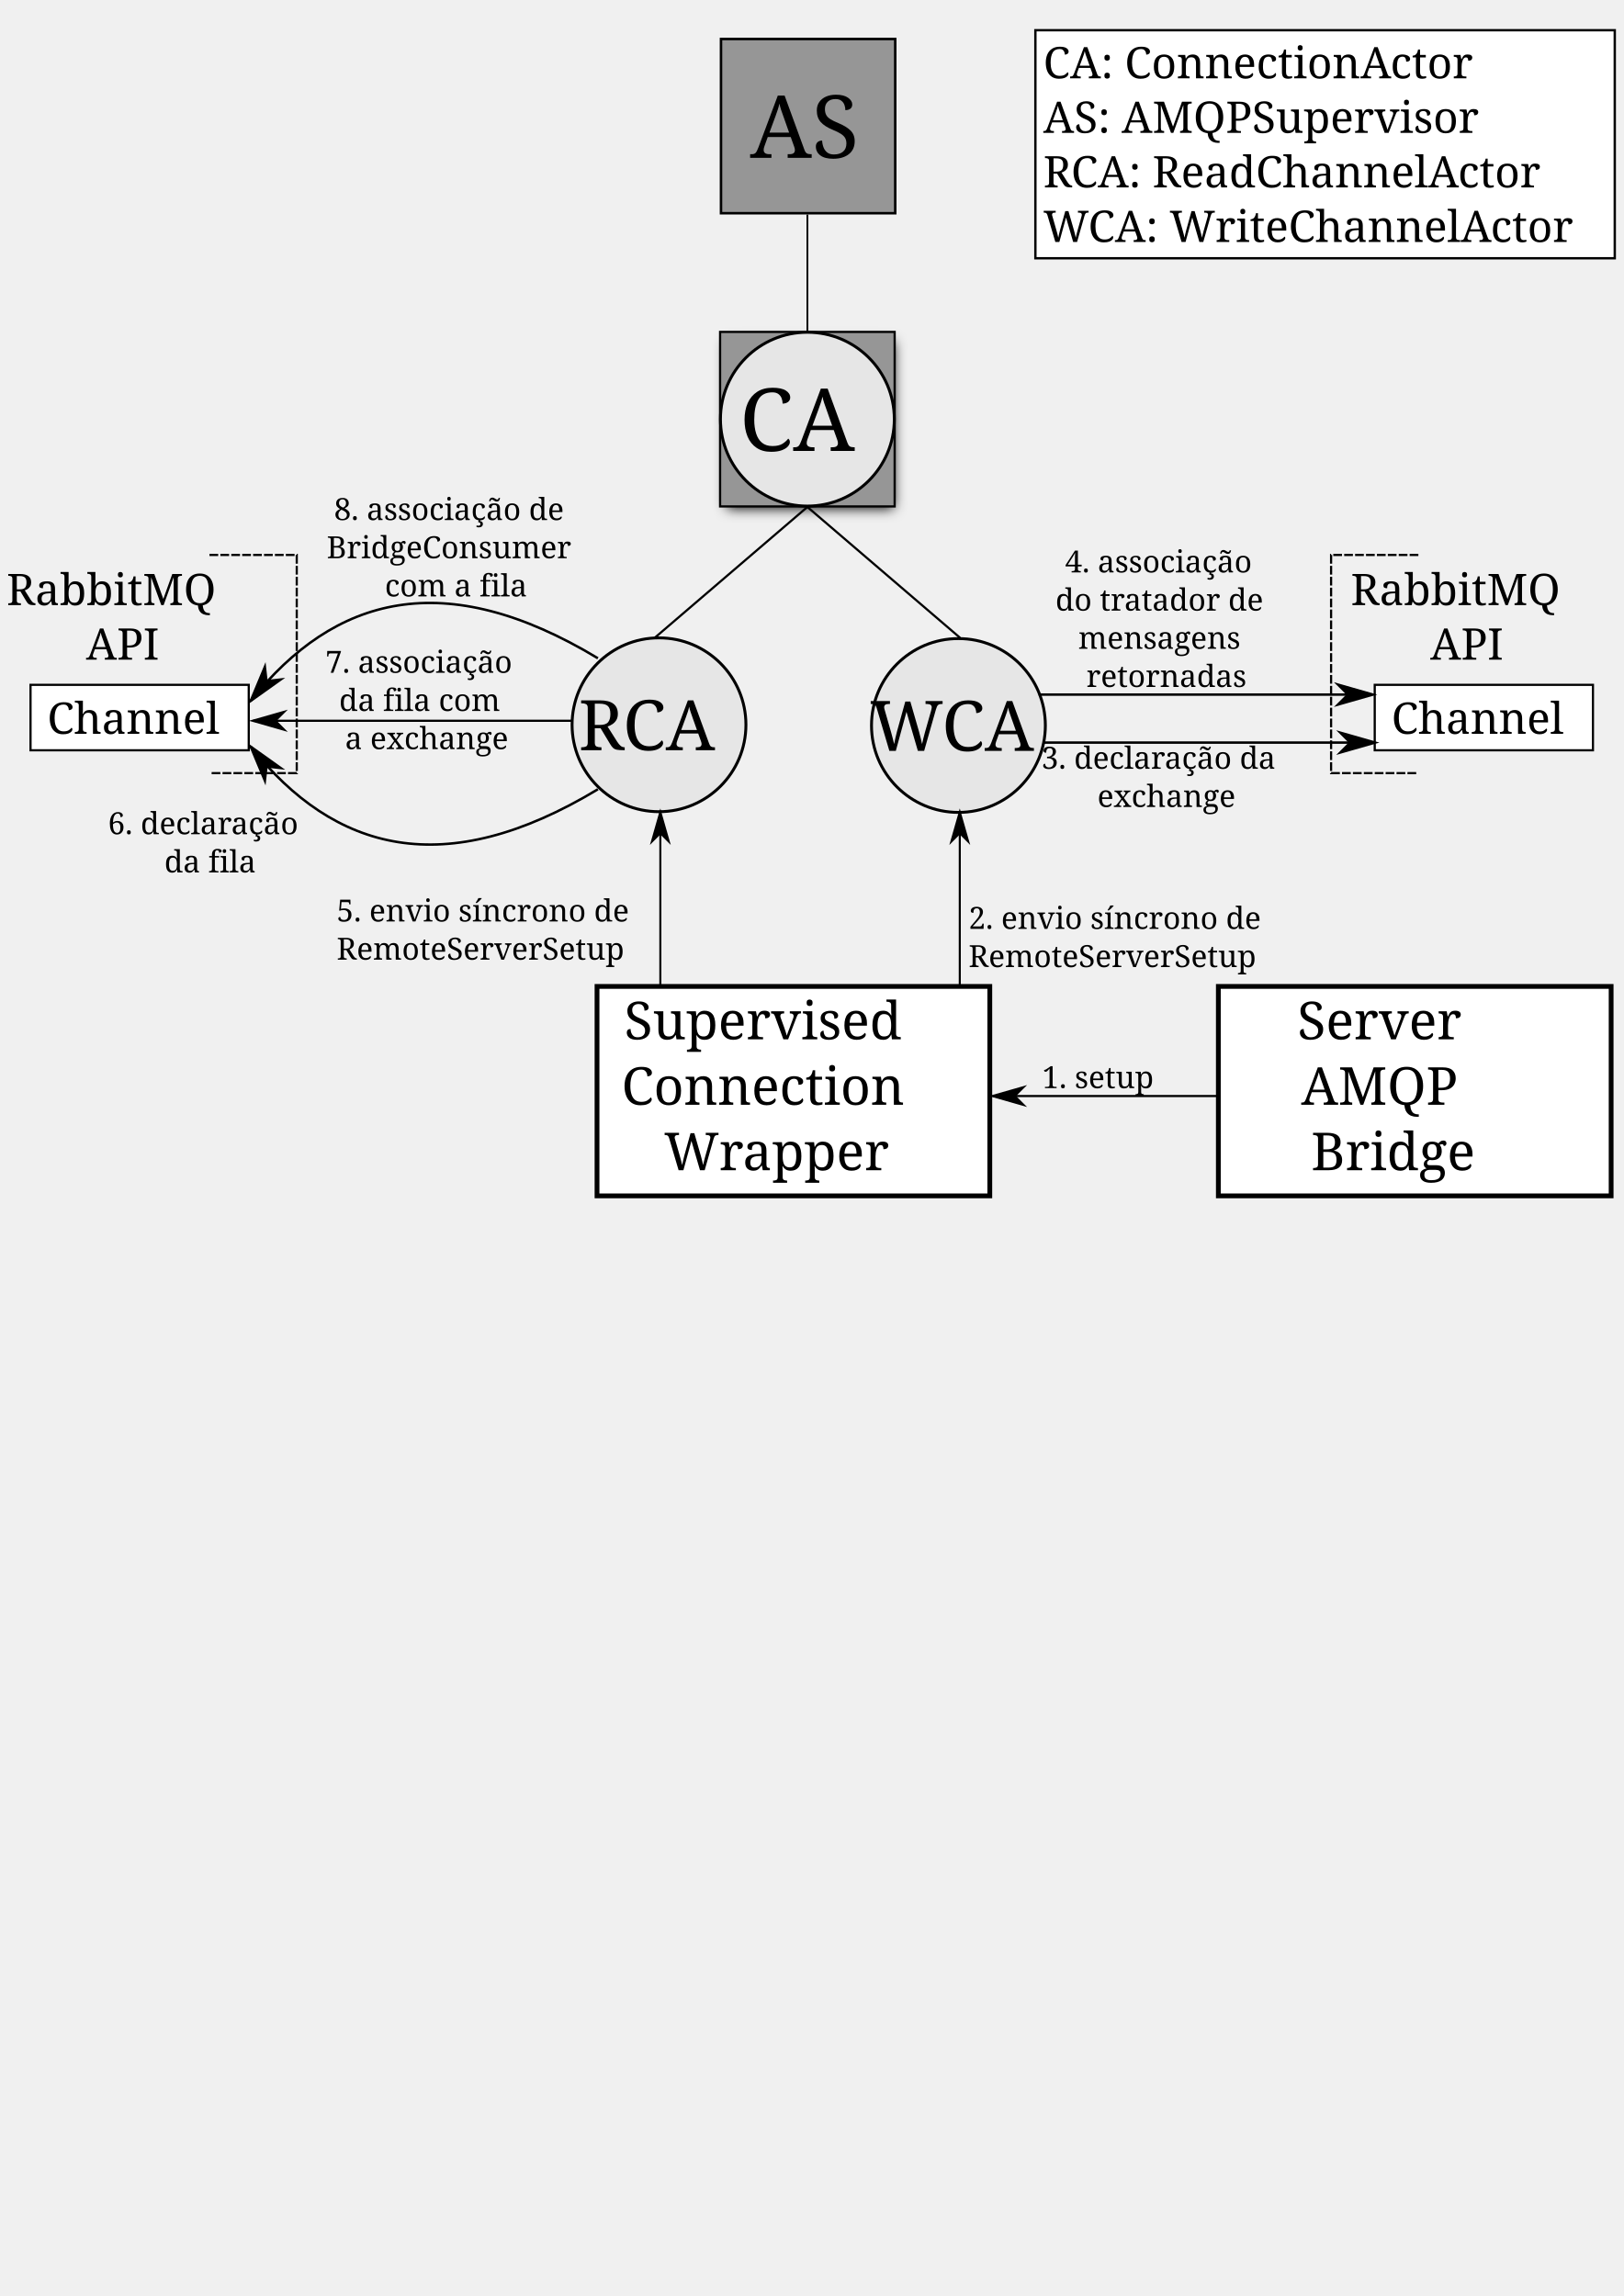
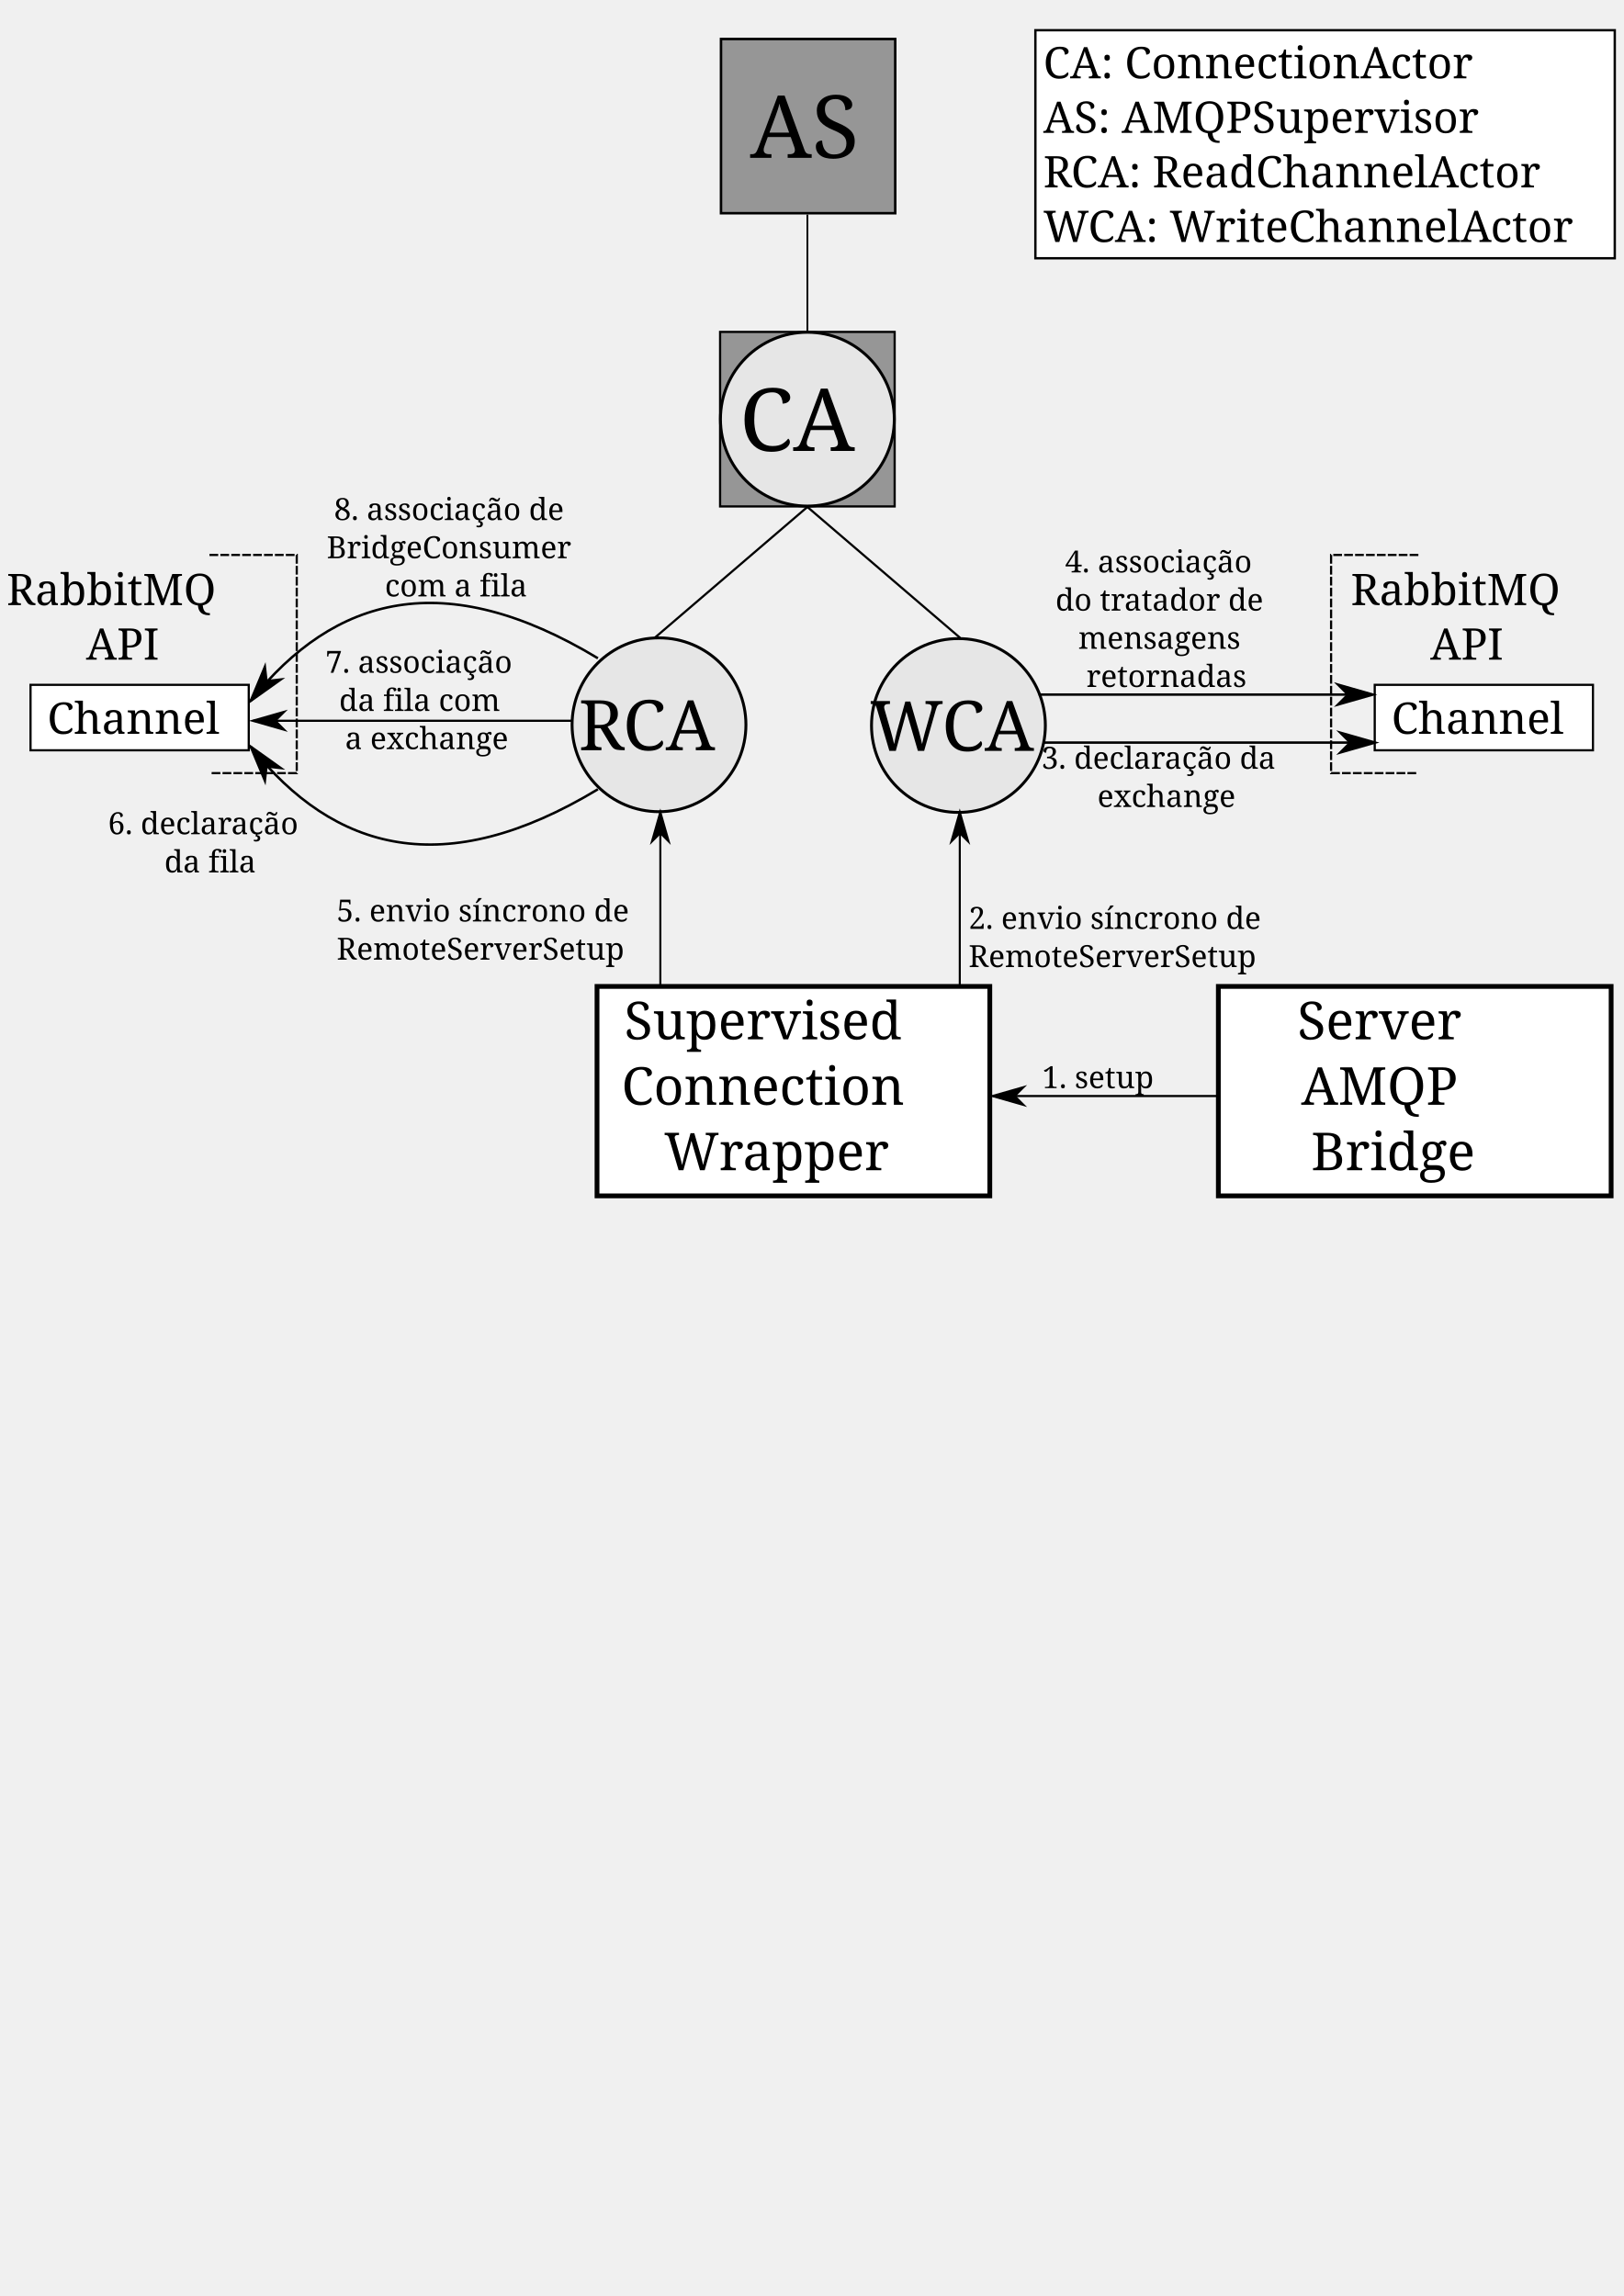
<svg xmlns="http://www.w3.org/2000/svg" version="1.1" width="744.094" height="1052.362" id="svg2">
  <defs id="defs4">
    <marker refX="0" refY="0" orient="auto" id="Arrow1Lstart" style="overflow:visible">
      <path d="M 0,0 5,-5 -12.5,0 5,5 0,0 z" transform="matrix(0.8,0,0,0.8,10,0)" id="path4237" style="fill-rule:evenodd;stroke:#000000;stroke-width:1pt;marker-start:none" />
    </marker>
    <marker refX="0" refY="0" orient="auto" id="Arrow1Lend" style="overflow:visible">
      <path d="M 0,0 5,-5 -12.5,0 5,5 0,0 z" transform="matrix(-0.8,0,0,-0.8,-10,0)" id="path4240" style="fill-rule:evenodd;stroke:#000000;stroke-width:1pt;marker-start:none" />
    </marker>
    <filter color-interpolation-filters="sRGB" id="filter3835">
      <feGaussianBlur stdDeviation="3" id="feGaussianBlur3837" />
    </filter>
    <filter color-interpolation-filters="sRGB" id="filter3849">
      <feGaussianBlur stdDeviation="3" id="feGaussianBlur3851" />
    </filter>
    <filter color-interpolation-filters="sRGB" id="filter3857">
      <feGaussianBlur stdDeviation="3" id="feGaussianBlur3859" />
    </filter>
    <filter color-interpolation-filters="sRGB" id="filter5645">
      <feGaussianBlur stdDeviation="3" id="feGaussianBlur5647" />
    </filter>
    <filter color-interpolation-filters="sRGB" id="filter5725">
      <feGaussianBlur stdDeviation="3" id="feGaussianBlur5727" />
    </filter>
    <filter color-interpolation-filters="sRGB" id="filter4159">
      <feGaussianBlur stdDeviation="3" id="feGaussianBlur4161" />
    </filter>
    <filter color-interpolation-filters="sRGB" id="filter5185">
      <feGaussianBlur stdDeviation="3" id="feGaussianBlur5187" />
    </filter>
  </defs>
-   <rect style="fill:#000000;fill-opacity:1;stroke:#000000;stroke-width:1.006;stroke-miterlimit:4;stroke-opacity:1;stroke-dasharray:none;stroke-dashoffset:0;filter:url(#filter4159)" id="rect4157" transform="matrix(0.9433963,0,0,0.9433963,22.24394,13.55319)" y="152.128" x="330" height="79.994" width="79.994" />
  <rect style="fill:#969696;fill-opacity:1;stroke:#000000;stroke-width:1.006;stroke-miterlimit:4;stroke-opacity:1;stroke-dasharray:none;stroke-dashoffset:0" id="rect4140" y="152.128" x="330" height="79.994" width="79.994" />
  <rect style="fill:#969696;fill-opacity:1;stroke:#000000;stroke-width:1.152;stroke-miterlimit:4;stroke-opacity:1;stroke-dasharray:none;stroke-dashoffset:0" id="rect2987" y="17.878" x="330.41" height="79.848" width="79.848" />
  <text style="font-size:40px;font-style:normal;font-weight:normal;line-height:125%;letter-spacing:0px;word-spacing:0px;fill:#000000;fill-opacity:1;stroke:none;font-family:Sans" xml:space="preserve" id="text3789" y="72.362" x="343.762">
    <tspan style="font-size:40px;font-style:normal;font-variant:normal;font-weight:normal;font-stretch:normal;font-family:Serif;-inkscape-font-specification:Serif" id="tspan3791" y="72.362" x="343.762">AS<tspan style="font-size:20px" id="tspan3797" />
    </tspan>
  </text>
  <rect style="fill:#ffffff;fill-opacity:1;stroke:#000000;stroke-width:2.191;stroke-miterlimit:4;stroke-opacity:1;stroke-dasharray:none;stroke-dashoffset:0" id="rect3193" y="452.122" x="273.594" height="96" width="180" />
  <text style="font-size:24px;font-style:normal;font-weight:normal;text-align:center;line-height:125%;letter-spacing:0px;word-spacing:0px;text-anchor:middle;fill:#000000;fill-opacity:1;stroke:none;font-family:Sans" xml:space="preserve" id="text3195" y="476.362" x="365.26">
    <tspan style="font-size:24px;font-style:normal;font-variant:normal;font-weight:normal;font-stretch:normal;text-align:center;text-anchor:middle;font-family:Serif;-inkscape-font-specification:Serif" id="tspan3197" y="476.362" x="365.26">Supervised</tspan>
    <tspan style="font-size:24px;font-style:normal;font-variant:normal;font-weight:normal;font-stretch:normal;text-align:center;text-anchor:middle;font-family:Serif;-inkscape-font-specification:Serif" id="tspan3201" y="506.362" x="365.26">Connection</tspan>
    <tspan style="font-size:24px;font-style:normal;font-variant:normal;font-weight:normal;font-stretch:normal;text-align:center;text-anchor:middle;font-family:Serif;-inkscape-font-specification:Serif" id="tspan3199" y="536.362" x="365.26">Wrapper</tspan>
  </text>
  <path style="fill:none;stroke:#000000;stroke-width:0.822;stroke-linecap:butt;stroke-linejoin:miter;stroke-miterlimit:4;stroke-opacity:1;stroke-dasharray:none;marker-start:none;marker-end:none" id="path3233" d="m 370,98.35 0,54.012" />
  <rect style="fill:#ffffff;fill-opacity:1;stroke:#000000;stroke-width:1.075;stroke-miterlimit:4;stroke-opacity:1;stroke-dasharray:none;stroke-dashoffset:0" id="rect5649" y="13.852" x="474.488" height="104.52" width="265.512" />
  <text style="font-size:40px;font-style:normal;font-weight:normal;line-height:125%;letter-spacing:0px;word-spacing:0px;fill:#000000;fill-opacity:1;stroke:none;font-family:Sans" xml:space="preserve" id="text5651" y="35.892" x="478.108">
    <tspan style="font-size:20px;font-style:normal;font-variant:normal;font-weight:normal;font-stretch:normal;font-family:Serif;-inkscape-font-specification:Serif" id="tspan5653" y="35.892" x="478.108">CA: ConnectionActor</tspan>
    <tspan style="font-size:20px;font-style:normal;font-variant:normal;font-weight:normal;font-stretch:normal;font-family:Serif;-inkscape-font-specification:Serif" id="tspan5655" y="60.892" x="478.108">AS: AMQPSupervisor</tspan>
    <tspan style="font-size:20px;font-style:normal;font-variant:normal;font-weight:normal;font-stretch:normal;font-family:Serif;-inkscape-font-specification:Serif" id="tspan8141" y="85.892" x="478.108">RCA: ReadChannelActor</tspan>
    <tspan style="font-size:20px;font-style:normal;font-variant:normal;font-weight:normal;font-stretch:normal;font-family:Serif;-inkscape-font-specification:Serif" id="tspan4195" y="110.892" x="478.108">WCA: WriteChannelActor</tspan>
  </text>
  <path style="fill:#e6e6e6;fill-opacity:1;stroke:#000000;stroke-width:1.328;stroke-miterlimit:4;stroke-opacity:1;stroke-dasharray:none;stroke-dashoffset:0" id="path3761" d="m 409.836,192.122 a 39.836,39.836 0 0 1 -79.672,0 39.836,39.836 0 1 1 79.672,0 z" />
  <text style="font-size:40px;font-style:normal;font-weight:normal;line-height:125%;letter-spacing:0px;word-spacing:0px;fill:#000000;fill-opacity:1;stroke:none;font-family:Sans" xml:space="preserve" id="text3813" y="206.683" x="338.926">
    <tspan style="font-size:40px;font-style:normal;font-variant:normal;font-weight:normal;font-stretch:normal;font-family:Serif;-inkscape-font-specification:Serif" id="tspan3815" y="206.683" x="338.926">CA<tspan style="font-size:20px" id="tspan3817" />
    </tspan>
  </text>
  <path d="m 341.836,332.198 a 39.836,39.836 0 0 1 -79.672,0 39.836,39.836 0 1 1 79.672,0 z" id="path6540" style="fill:#e6e6e6;fill-opacity:1;stroke:#000000;stroke-width:1.328;stroke-miterlimit:4;stroke-opacity:1;stroke-dasharray:none;stroke-dashoffset:0" />
  <text x="265.094" y="343.847" id="text6542" xml:space="preserve" style="font-size:32px;font-style:normal;font-weight:normal;line-height:125%;letter-spacing:0px;word-spacing:0px;fill:#000000;fill-opacity:1;stroke:none;font-family:Sans">
    <tspan x="265.094" y="343.847" id="tspan6544" style="font-size:32px;font-style:normal;font-variant:normal;font-weight:normal;font-stretch:normal;font-family:Serif;-inkscape-font-specification:Serif">RCA<tspan id="tspan6546" style="font-size:32px" />
    </tspan>
  </text>
  <path d="m 479.056,332.526 a 39.836,39.836 0 0 1 -79.672,0 39.836,39.836 0 1 1 79.672,0 z" id="path4167" style="fill:#e6e6e6;fill-opacity:1;stroke:#000000;stroke-width:1.328;stroke-miterlimit:4;stroke-opacity:1;stroke-dasharray:none;stroke-dashoffset:0" />
  <text x="398.744" y="344.175" id="text4169" xml:space="preserve" style="font-size:32px;font-style:normal;font-weight:normal;line-height:125%;letter-spacing:0px;word-spacing:0px;fill:#000000;fill-opacity:1;stroke:none;font-family:Sans">
    <tspan x="398.744" y="344.175" id="tspan4171" style="font-size:32px;font-style:normal;font-variant:normal;font-weight:normal;font-stretch:normal;font-family:Serif;-inkscape-font-specification:Serif">WCA</tspan>
  </text>
  <path style="fill:none;stroke:#000000;stroke-width:1px;stroke-linecap:butt;stroke-linejoin:miter;stroke-opacity:1" id="path4185" d="m 370,232.362 c -70,60 -70,60 -70,60" />
  <path style="fill:none;stroke:#000000;stroke-width:1px;stroke-linecap:butt;stroke-linejoin:miter;stroke-opacity:1" id="path4187" d="m 370,232.362 c 70,60 70,60 70,60" />
  <path style="fill:none;stroke:#000000;stroke-width:0.943;stroke-linecap:butt;stroke-linejoin:miter;stroke-miterlimit:4;stroke-opacity:1;stroke-dasharray:none;marker-end:url(#Arrow1Lend)" id="path4197" d="m 302.616,452.362 0,-80" />
  <path style="fill:none;stroke:#000000;stroke-width:0.943px;stroke-linecap:butt;stroke-linejoin:miter;stroke-opacity:1;marker-end:url(#Arrow1Lend)" id="path4199" d="m 439.836,452.362 0,-80" />
  <text style="font-size:14px;font-style:normal;font-variant:normal;font-weight:normal;font-stretch:normal;line-height:125%;letter-spacing:0px;word-spacing:0px;fill:#000000;fill-opacity:1;stroke:none;font-family:Serif;-inkscape-font-specification:Serif" xml:space="preserve" id="text4569" y="425.755" x="443.863">
    <tspan id="tspan4571" y="425.755" x="443.863">2. envio síncrono de</tspan>
    <tspan id="tspan4573" y="443.255" x="443.863">RemoteServerSetup</tspan>
  </text>
  <rect style="fill:#ffffff;fill-opacity:1;stroke:#000000;stroke-width:2.191;stroke-miterlimit:4;stroke-opacity:1;stroke-dasharray:none;stroke-dashoffset:0" id="rect4581" y="452.121" x="558.334" height="96" width="180" />
  <text style="font-size:24px;font-style:normal;font-weight:normal;text-align:center;line-height:125%;letter-spacing:0px;word-spacing:0px;text-anchor:middle;fill:#000000;fill-opacity:1;stroke:none;font-family:Sans" xml:space="preserve" id="text4583" y="476.362" x="647.771">
    <tspan style="font-size:24px;font-style:normal;font-variant:normal;font-weight:normal;font-stretch:normal;text-align:center;text-anchor:middle;font-family:Serif;-inkscape-font-specification:Serif" id="tspan4585" y="476.362" x="647.771">Server</tspan>
    <tspan style="font-size:24px;font-style:normal;font-variant:normal;font-weight:normal;font-stretch:normal;text-align:center;text-anchor:middle;font-family:Serif;-inkscape-font-specification:Serif" id="tspan4587" y="506.362" x="647.771">AMQP</tspan>
    <tspan style="font-size:24px;font-style:normal;font-variant:normal;font-weight:normal;font-stretch:normal;text-align:center;text-anchor:middle;font-family:Serif;-inkscape-font-specification:Serif" id="tspan4589" y="536.362" x="647.771">Bridge</tspan>
  </text>
  <path style="fill:none;stroke:#000000;stroke-width:0.991px;stroke-linecap:butt;stroke-linejoin:miter;stroke-opacity:1;marker-start:url(#Arrow1Lstart);marker-end:none" id="path4619" d="m 454.991,502.362 103.017,0 0,0 0,0" />
  <text style="font-size:40px;font-style:normal;font-weight:normal;line-height:125%;letter-spacing:0px;word-spacing:0px;fill:#000000;fill-opacity:1;stroke:none;font-family:Sans" xml:space="preserve" id="text5173" y="498.738" x="477.536">
    <tspan style="font-size:14px;font-style:normal;font-variant:normal;font-weight:normal;font-stretch:normal;font-family:Serif;-inkscape-font-specification:Serif" id="tspan5175" y="498.738" x="477.536">1. setup</tspan>
  </text>
  <rect width="100" height="30" x="630" y="313.89" id="rect5177" style="fill:#ffffff;fill-opacity:1;stroke:#000000;stroke-width:1;stroke-miterlimit:4;stroke-opacity:1;stroke-dasharray:none;stroke-dashoffset:0" />
  <text x="637.671" y="336.346" id="text5179" xml:space="preserve" style="font-size:20px;font-style:normal;font-variant:normal;font-weight:normal;font-stretch:normal;line-height:125%;letter-spacing:0px;word-spacing:0px;fill:#000000;fill-opacity:1;stroke:none;font-family:Serif;-inkscape-font-specification:Serif">
    <tspan x="637.671" y="336.346" id="tspan5181">Channel</tspan>
  </text>
  <path d="m 650,254.362 -40,0 0,100 40,0" id="path5195" style="fill:none;stroke:#000000;stroke-width:1;stroke-linecap:butt;stroke-linejoin:miter;stroke-miterlimit:4;stroke-opacity:1;stroke-dasharray:4, 1;stroke-dashoffset:0" />
  <text x="680.01" y="277.362" id="text5197" xml:space="preserve" style="font-size:20px;font-style:normal;font-variant:normal;font-weight:normal;font-stretch:normal;text-align:center;line-height:125%;letter-spacing:0px;word-spacing:0px;text-anchor:middle;fill:#000000;fill-opacity:1;stroke:none;font-family:Serif;-inkscape-font-specification:Serif">
    <tspan x="680.01" y="277.362" id="tspan5199">RabbitMQ</tspan>
    <tspan x="680.01" y="302.362" id="tspan5201">API</tspan>
  </text>
  <path style="fill:none;stroke:#000000;stroke-width:1.12;stroke-linecap:butt;stroke-linejoin:miter;stroke-miterlimit:4;stroke-opacity:1;stroke-dasharray:none;marker-end:url(#Arrow1Lend)" id="path5207" d="m 476.007,318.362 152.995,0" />
  <path style="fill:none;stroke:#000000;stroke-width:1.116;stroke-linecap:butt;stroke-linejoin:miter;stroke-miterlimit:4;stroke-opacity:1;stroke-dasharray:none;marker-end:url(#Arrow1Lend)" id="path5393" d="m 478.004,340.362 151.996,0" />
  <text style="font-size:14px;font-style:normal;font-variant:normal;font-weight:normal;font-stretch:normal;text-align:center;line-height:125%;letter-spacing:0px;word-spacing:0px;text-anchor:middle;fill:#000000;fill-opacity:1;stroke:none;font-family:Serif;-inkscape-font-specification:Serif" xml:space="preserve" id="text5395" y="352.362" x="540.01">
    <tspan id="tspan5399" y="352.362" x="540.01">3. declaração da</tspan>
    <tspan id="tspan5403" y="369.862" x="540.01">exchange</tspan>
  </text>
  <text style="font-size:14px;font-style:normal;font-variant:normal;font-weight:normal;font-stretch:normal;text-align:center;line-height:125%;letter-spacing:0px;word-spacing:0px;text-anchor:middle;fill:#000000;fill-opacity:1;stroke:none;font-family:Serif;-inkscape-font-specification:Serif" xml:space="preserve" id="text5405" y="262.362" x="540">
    <tspan id="tspan5423" y="262.362" x="540">4. associação</tspan>
    <tspan id="tspan5431" y="279.862" x="542.229">do tratador de </tspan>
    <tspan id="tspan5433" y="297.362" x="542.229">mensagens </tspan>
    <tspan id="tspan5503" y="314.862" x="540">retornadas</tspan>
  </text>
  <rect width="100" height="30" x="13.99" y="313.89" id="rect5455" style="fill:#ffffff;fill-opacity:1;stroke:#000000;stroke-width:1;stroke-miterlimit:4;stroke-opacity:1;stroke-dasharray:none;stroke-dashoffset:0" />
  <text x="21.661" y="336.346" id="text5457" xml:space="preserve" style="font-size:20px;font-style:normal;font-variant:normal;font-weight:normal;font-stretch:normal;line-height:125%;letter-spacing:0px;word-spacing:0px;fill:#000000;fill-opacity:1;stroke:none;font-family:Serif;-inkscape-font-specification:Serif">
    <tspan x="21.661" y="336.346" id="tspan5459">Channel</tspan>
  </text>
  <path d="m 95.99,254.362 40,0 0,100 -40,0" id="path5461" style="fill:none;stroke:#000000;stroke-width:1;stroke-linecap:butt;stroke-linejoin:miter;stroke-miterlimit:4;stroke-opacity:1;stroke-dasharray:4, 1;stroke-dashoffset:0" />
  <text x="64" y="277.362" id="text5463" xml:space="preserve" style="font-size:20px;font-style:normal;font-variant:normal;font-weight:normal;font-stretch:normal;text-align:center;line-height:125%;letter-spacing:0px;word-spacing:0px;text-anchor:middle;fill:#000000;fill-opacity:1;stroke:none;font-family:Serif;-inkscape-font-specification:Serif">
    <tspan x="64" y="277.362" id="tspan5465">RabbitMQ</tspan>
    <tspan x="64" y="302.362" id="tspan5467">API</tspan>
  </text>
  <text style="font-size:14px;font-style:normal;font-variant:normal;font-weight:normal;font-stretch:normal;line-height:125%;letter-spacing:0px;word-spacing:0px;fill:#000000;fill-opacity:1;stroke:none;font-family:Serif;-inkscape-font-specification:Serif" xml:space="preserve" id="text5491" y="422.362" x="154.276">
    <tspan id="tspan5493" y="422.362" x="154.276">5. envio síncrono de</tspan>
    <tspan id="tspan5495" y="439.862" x="154.276">RemoteServerSetup</tspan>
  </text>
  <text style="font-size:14px;font-style:normal;font-variant:normal;font-weight:normal;font-stretch:normal;text-align:center;line-height:125%;letter-spacing:0px;word-spacing:0px;text-anchor:middle;fill:#000000;fill-opacity:1;stroke:none;font-family:Serif;-inkscape-font-specification:Serif" xml:space="preserve" id="text5497" y="382.362" x="101.771">
    <tspan id="tspan5499" y="382.362" x="104">6. declaração </tspan>
    <tspan id="tspan5501" y="399.862" x="101.771">da fila</tspan>
  </text>
  <path style="fill:none;stroke:#000000;stroke-width:1.004px;stroke-linecap:butt;stroke-linejoin:miter;stroke-opacity:1;marker-end:url(#Arrow1Lend)" id="path5691" d="m 262.001,330.362 -145.996,0" />
  <text style="font-size:14px;font-style:normal;font-variant:normal;font-weight:normal;font-stretch:normal;text-align:center;line-height:125%;letter-spacing:0px;word-spacing:0px;text-anchor:middle;fill:#000000;fill-opacity:1;stroke:none;font-family:Serif;-inkscape-font-specification:Serif" xml:space="preserve" id="text5877" y="308.362" x="201">
    <tspan id="tspan5879" y="308.362" x="201">7. associação</tspan>
    <tspan id="tspan5881" y="325.862" x="203.229">da fila com </tspan>
    <tspan id="tspan6285" y="343.362" x="201">a exchange</tspan>
  </text>
  <path style="fill:none;stroke:#000000;stroke-width:1.134px;stroke-linecap:butt;stroke-linejoin:miter;stroke-opacity:1;marker-start:url(#Arrow1Lstart)" id="path6255" d="m 115,342.362 c 38.275,47.985 88.647,61.861 159,19.398" />
  <path style="fill:none;stroke:#000000;stroke-width:1.134px;stroke-linecap:butt;stroke-linejoin:miter;stroke-opacity:1;marker-start:url(#Arrow1Lstart)" id="path6261" d="m 115,321.11 c 38.275,-47.985 88.647,-61.861 159,-19.398" />
  <text style="font-size:14px;font-style:normal;font-variant:normal;font-weight:normal;font-stretch:normal;text-align:center;line-height:125%;letter-spacing:0px;word-spacing:0px;text-anchor:middle;fill:#000000;fill-opacity:1;stroke:none;font-family:Serif;-inkscape-font-specification:Serif" xml:space="preserve" id="text6269" y="238.362" x="214.446">
    <tspan id="tspan6273" y="238.362" x="216.675">8. associação de </tspan>
    <tspan id="tspan6275" y="255.862" x="216.675">BridgeConsumer </tspan>
    <tspan id="tspan6283" y="273.362" x="214.446">com a fila</tspan>
  </text>
</svg>
